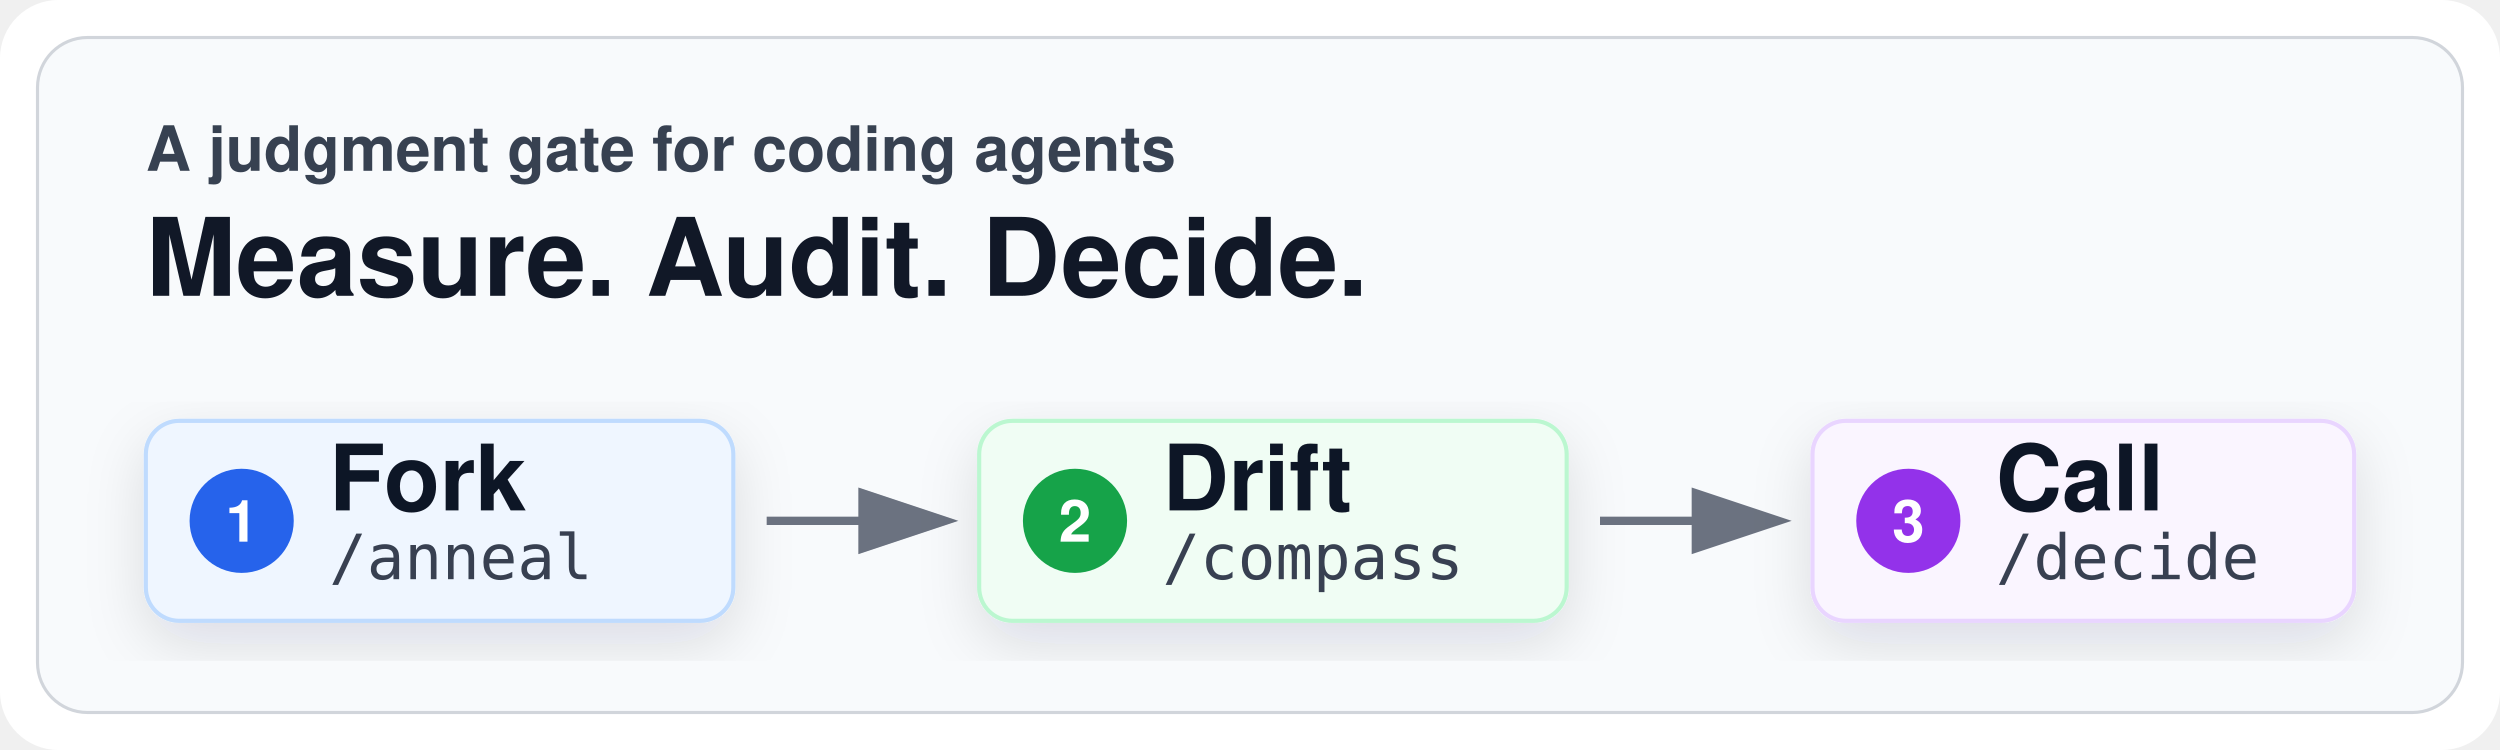
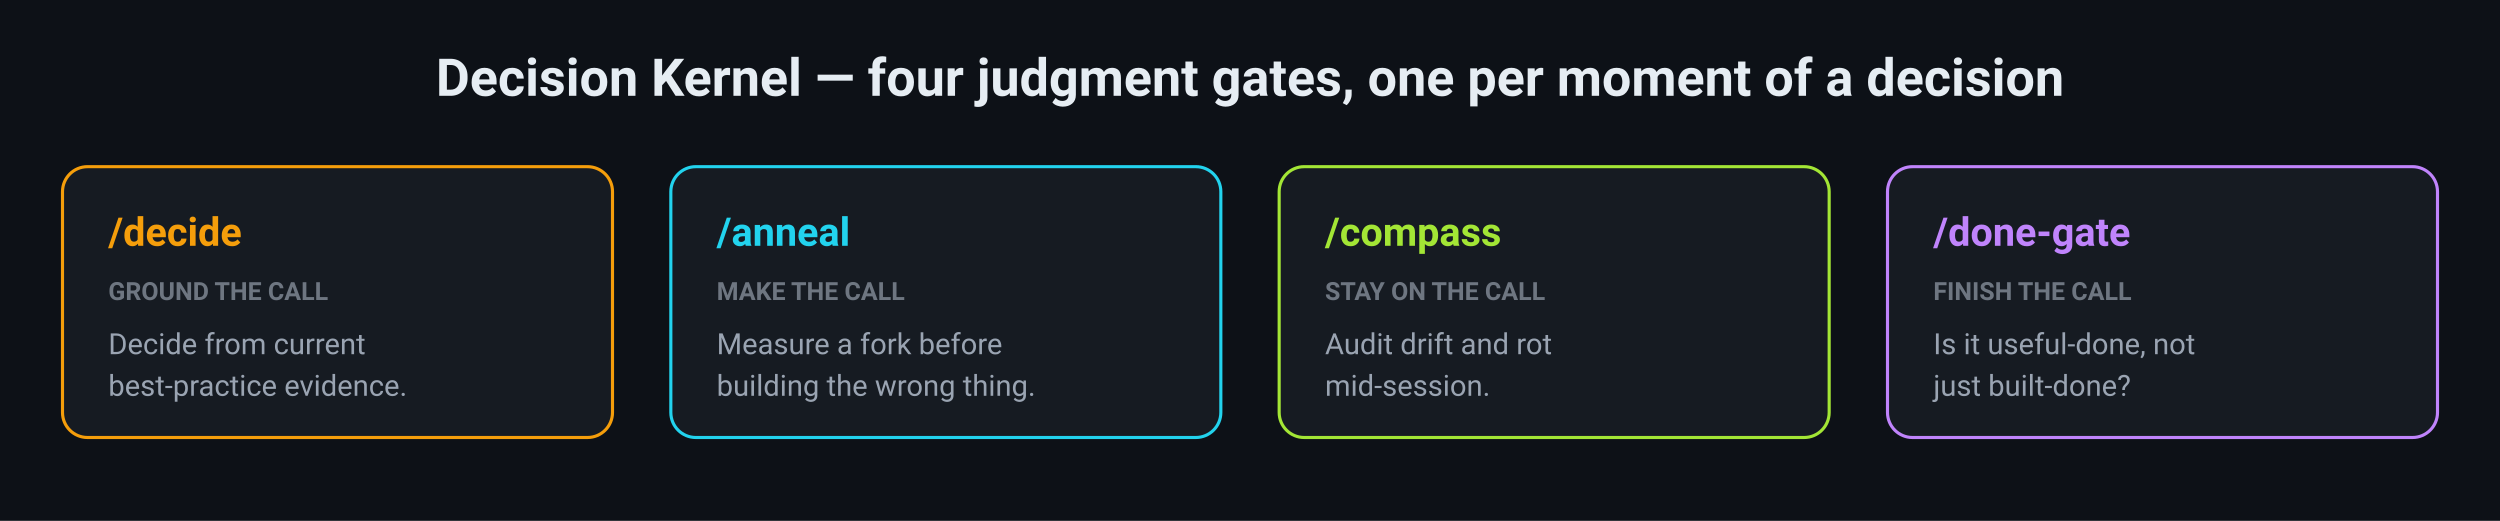
- <svg xmlns="http://www.w3.org/2000/svg" viewBox="0 0 1200 360" width="1200" height="360" role="img" aria-labelledby="title desc">
-   <style>
-     text {
-       font-family: "Helvetica Neue", Helvetica, Arial, sans-serif;
-       fill: #111827;
-     }
-     .eyebrow { font-size: 30px; font-weight: 750; fill: #374151; }
-     .headline { font-size: 52px; font-weight: 800; }
-     .label { font-size: 44px; font-weight: 800; }
-     .cmd { font-family: "SF Mono", Menlo, Consolas, monospace; font-size: 30px; fill: #374151; }
-     .small { font-size: 24px; fill: #6b7280; }
-     .white { fill: #ffffff; }
-   </style>
-   <defs>
-     <marker id="arrow" markerWidth="12" markerHeight="8" refX="10" refY="4" orient="auto">
-       <polygon points="0 0, 12 4, 0 8" fill="#6b7280" />
-     </marker>
-     <filter id="shadow" x="-20%" y="-20%" width="140%" height="140%">
-       <feDropShadow dx="0" dy="10" stdDeviation="14" flood-color="#0f172a" flood-opacity="0.12" />
-     </filter>
-   </defs>
-   <rect width="1200" height="360" rx="28" fill="#ffffff" />
-   <rect x="18" y="18" width="1164" height="324" rx="24" fill="#f8fafc" stroke="#d1d5db" stroke-width="1.5" />
-   <text x="70" y="82" class="eyebrow">A judgment gate for coding agents</text>
-   <text x="70" y="142" class="headline">Measure. Audit. Decide.</text>
-   <g transform="translate(70,202)" filter="url(#shadow)">
-     <rect x="0" y="0" width="282" height="96" rx="16" fill="#eff6ff" stroke="#bfdbfe" stroke-width="2" />
-     <circle cx="46" cy="48" r="25" fill="#2563eb" />
-     <text x="46" y="58" text-anchor="middle" class="white" font-size="28" font-weight="800">1</text>
-     <text x="88" y="43" class="label">Fork</text>
-     <text x="88" y="76" class="cmd">/anneal</text>
+ <svg xmlns="http://www.w3.org/2000/svg" width="1200" height="250" viewBox="0 0 1200 250" font-family="-apple-system, BlinkMacSystemFont, 'Segoe UI', Roboto, Helvetica, Arial, sans-serif">
+   <rect width="1200" height="250" fill="#0d1117" />
+   <text x="600" y="46" text-anchor="middle" fill="#e6edf3" font-size="25" font-weight="700">Decision Kernel — four judgment gates, one per moment of a decision</text>
+   <g transform="translate(30,80)">
+     <rect width="264" height="130" rx="12" fill="#161b22" stroke="#f59e0b" stroke-width="1.5" />
+     <text x="22" y="38" fill="#f59e0b" font-size="19" font-weight="700">/decide</text>
+     <text x="22" y="64" fill="#6e7681" font-size="12" font-weight="600">GROUND THE CALL</text>
+     <text x="22" y="90" fill="#9aa4b2" font-size="14">Decide from current</text>
+     <text x="22" y="110" fill="#9aa4b2" font-size="14">best-practice evidence.</text>
  </g>
-   <line x1="368" y1="250" x2="452" y2="250" stroke="#6b7280" stroke-width="4" marker-end="url(#arrow)" />
-   <g transform="translate(470,202)" filter="url(#shadow)">
-     <rect x="0" y="0" width="282" height="96" rx="16" fill="#f0fdf4" stroke="#bbf7d0" stroke-width="2" />
-     <circle cx="46" cy="48" r="25" fill="#16a34a" />
-     <text x="46" y="58" text-anchor="middle" class="white" font-size="28" font-weight="800">2</text>
-     <text x="88" y="43" class="label">Drift</text>
-     <text x="88" y="76" class="cmd">/compass</text>
+   <g transform="translate(322,80)">
+     <rect width="264" height="130" rx="12" fill="#161b22" stroke="#22d3ee" stroke-width="1.5" />
+     <text x="22" y="38" fill="#22d3ee" font-size="19" font-weight="700">/anneal</text>
+     <text x="22" y="64" fill="#6e7681" font-size="12" font-weight="600">MAKE THE CALL</text>
+     <text x="22" y="90" fill="#9aa4b2" font-size="14">Measure a fork before</text>
+     <text x="22" y="110" fill="#9aa4b2" font-size="14">building the wrong thing.</text>
  </g>
-   <line x1="768" y1="250" x2="852" y2="250" stroke="#6b7280" stroke-width="4" marker-end="url(#arrow)" />
-   <g transform="translate(870,202)" filter="url(#shadow)">
-     <rect x="0" y="0" width="260" height="96" rx="16" fill="#faf5ff" stroke="#e9d5ff" stroke-width="2" />
-     <circle cx="46" cy="48" r="25" fill="#9333ea" />
-     <text x="46" y="58" text-anchor="middle" class="white" font-size="28" font-weight="800">3</text>
-     <text x="88" y="43" class="label">Call</text>
-     <text x="88" y="76" class="cmd">/decide</text>
+   <g transform="translate(614,80)">
+     <rect width="264" height="130" rx="12" fill="#161b22" stroke="#a3e635" stroke-width="1.5" />
+     <text x="22" y="38" fill="#a3e635" font-size="19" font-weight="700">/compass</text>
+     <text x="22" y="64" fill="#6e7681" font-size="12" font-weight="600">STAY ON THE CALL</text>
+     <text x="22" y="90" fill="#9aa4b2" font-size="14">Audit drift and rot</text>
+     <text x="22" y="110" fill="#9aa4b2" font-size="14">mid-session.</text>
+   </g>
+   <g transform="translate(906,80)">
+     <rect width="264" height="130" rx="12" fill="#161b22" stroke="#c084fc" stroke-width="1.5" />
+     <text x="22" y="38" fill="#c084fc" font-size="19" font-weight="700">/done-gate</text>
+     <text x="22" y="64" fill="#6e7681" font-size="12" font-weight="600">FINISH THE CALL</text>
+     <text x="22" y="90" fill="#9aa4b2" font-size="14">Is it useful-done, not</text>
+     <text x="22" y="110" fill="#9aa4b2" font-size="14">just built-done?</text>
  </g>
</svg>
